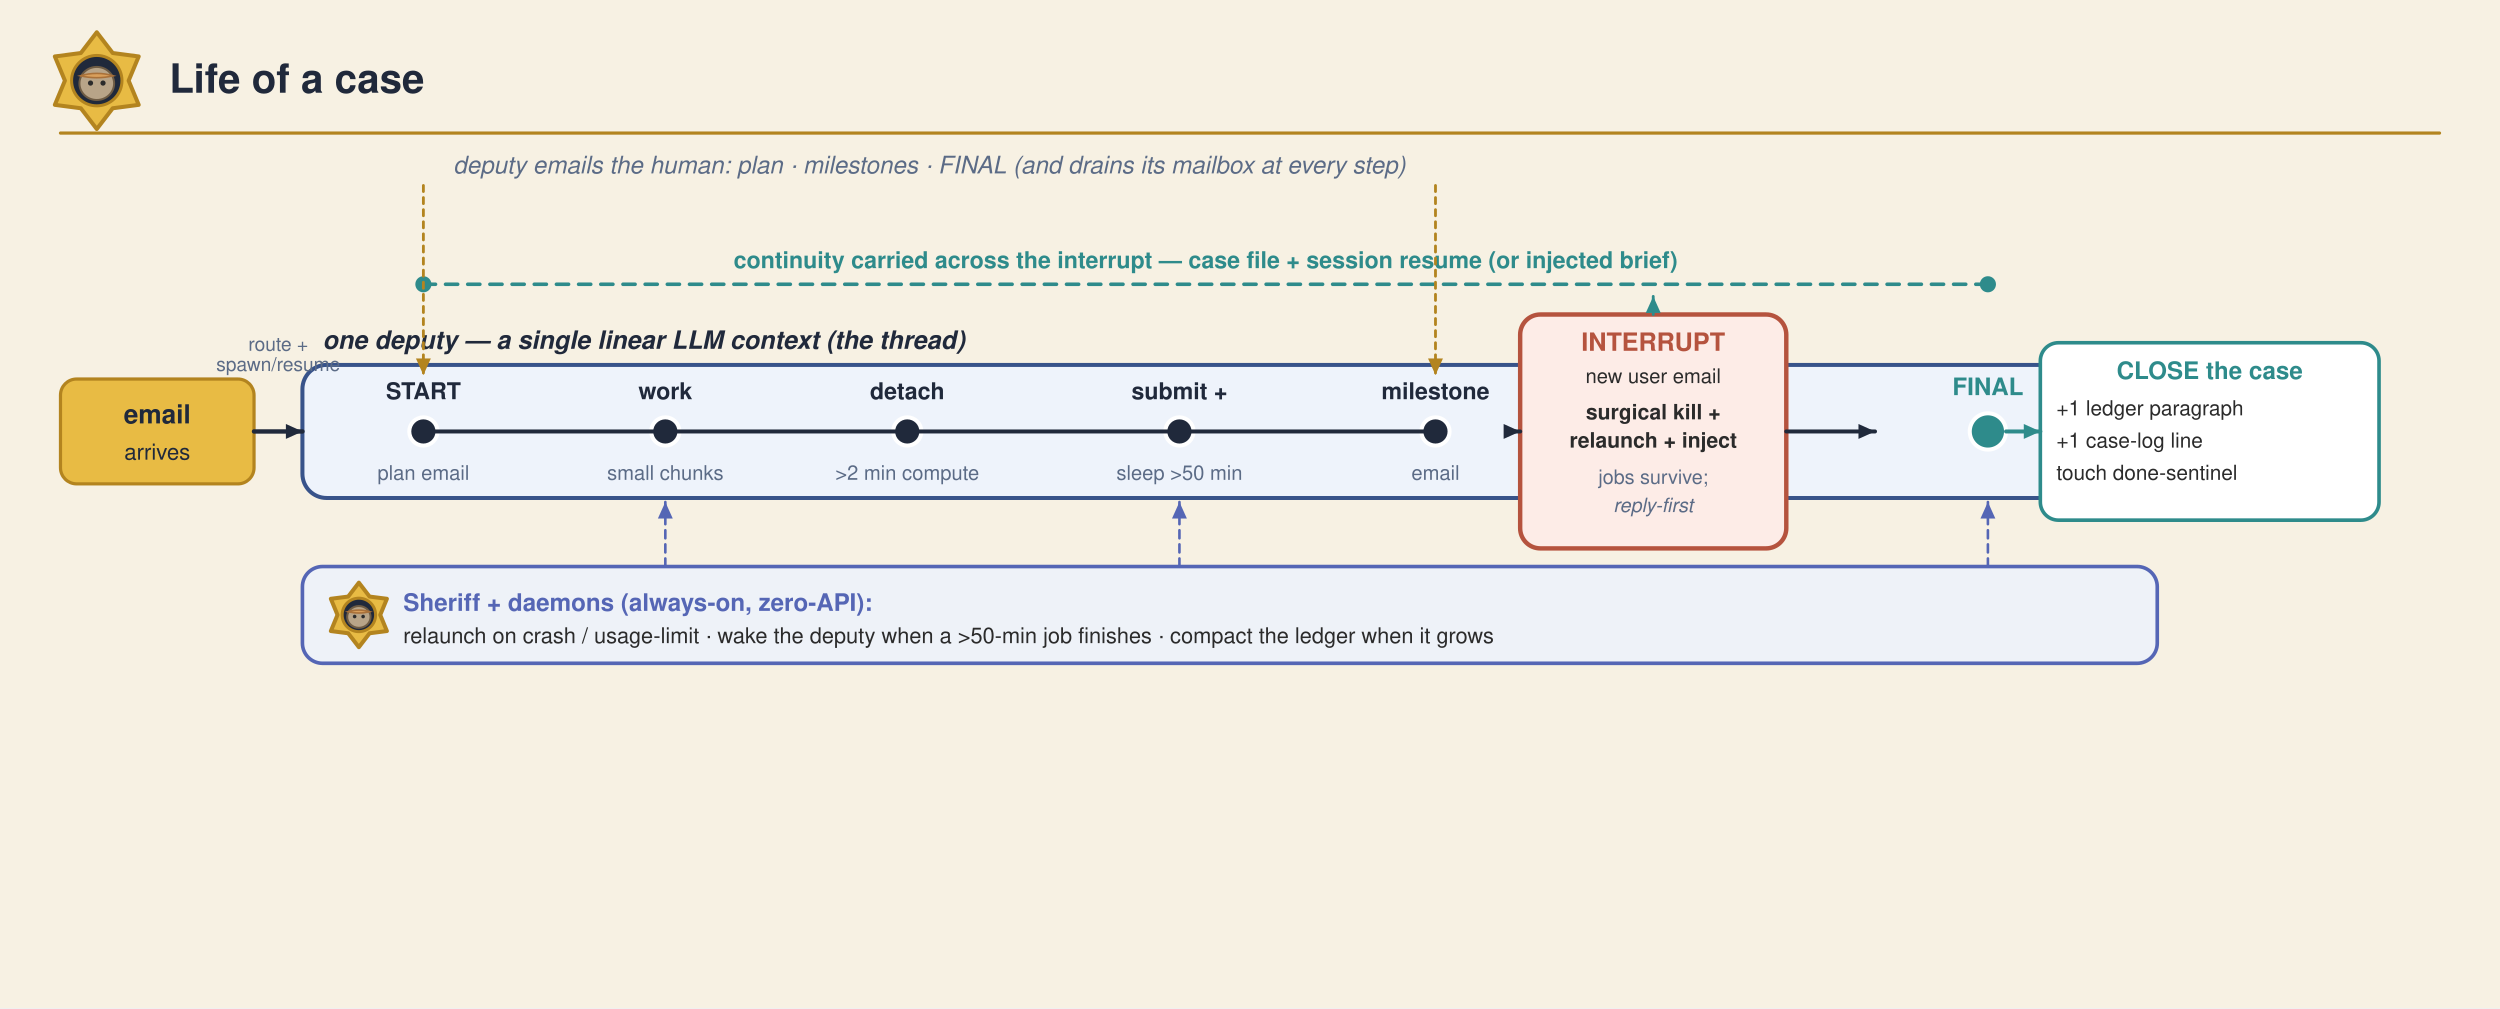
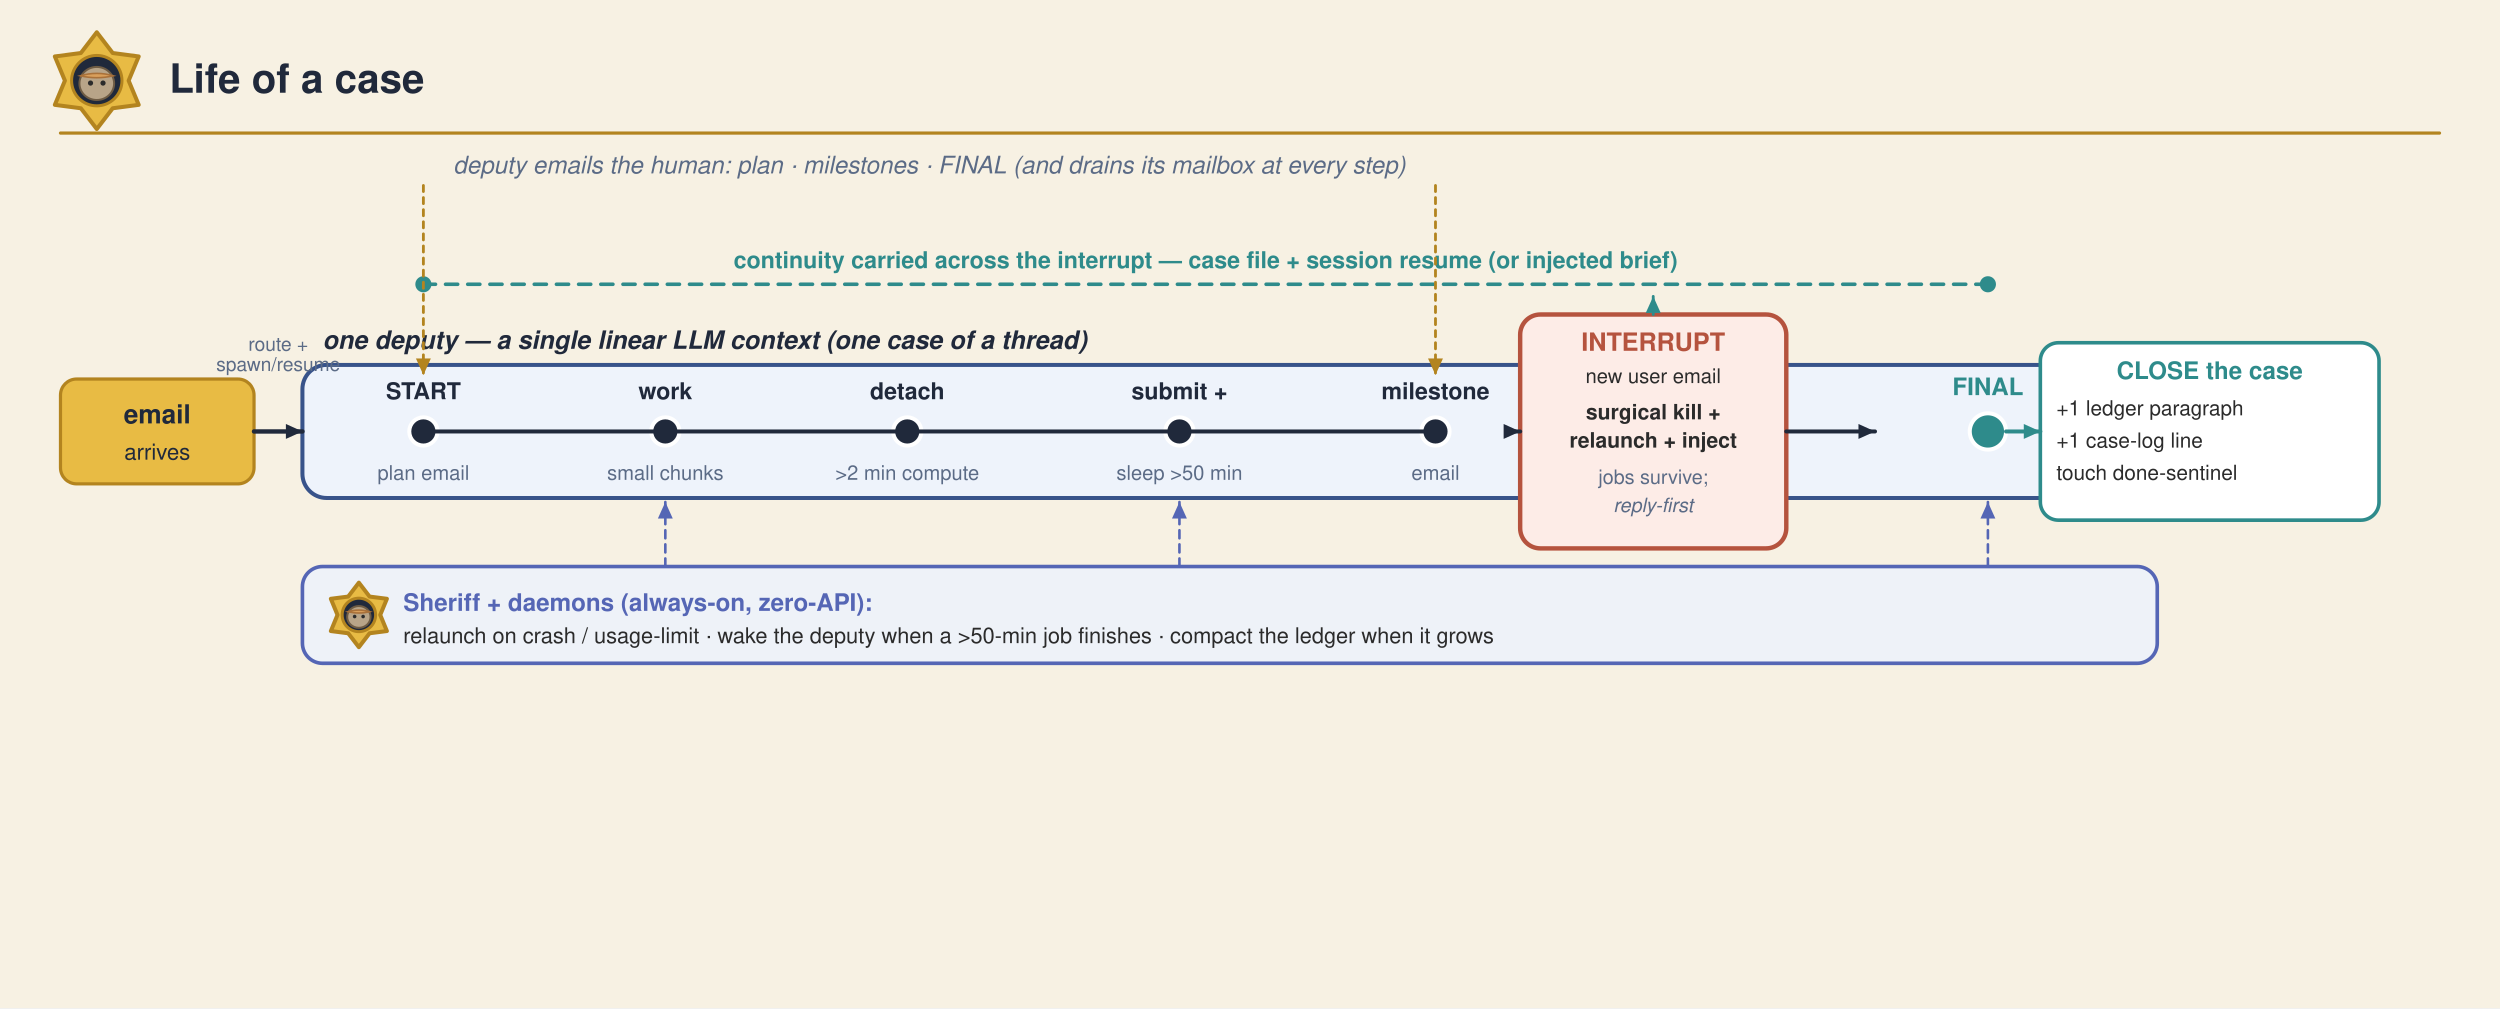
<svg xmlns="http://www.w3.org/2000/svg" viewBox="0 0 1240 500" width="1240" height="500">
  <rect x="0" y="0" width="1240" height="500" fill="#f7f1e3" />
  <path d="M 48.0,16.0 55.9,26.3 68.8,28.0 63.8,40.0 68.8,52.0 55.9,53.7 48.0,64.0 40.1,53.7 27.2,52.0 32.2,40.0 27.2,28.0 40.1,26.3 Z" fill="#e8bb44" stroke="#b3841f" stroke-width="2" stroke-linejoin="round" />
  <circle cx="48" cy="40" r="12.5" fill="#20293b" stroke="#b3841f" stroke-width="1.5" />
  <ellipse cx="48" cy="41.4" rx="8.6" ry="8.2" fill="#b8a488" stroke="#6f5c44" stroke-width="1" />
  <path d="M 39.8,37.6 Q 48,39.5 56.2,37.6 Q 48,35.2 39.8,37.6 Z" fill="#d99f5c" stroke="#a9713a" stroke-width="0.8" />
  <circle cx="44.9" cy="41.2" r="1.3" fill="#2b2b2b" />
  <circle cx="51.1" cy="41.2" r="1.3" fill="#2b2b2b" />
  <text x="84" y="46" font-family="Helvetica, Arial, sans-serif" font-size="20" fill="#20293b" font-weight="bold" text-anchor="start">Life of a case</text>
  <line x1="30" y1="66" x2="1210" y2="66" stroke="#b3841f" stroke-width="1.6" stroke-linecap="round" />
  <rect x="150" y="181.0" width="920" height="66" rx="12" fill="#eef3fb" fill-opacity="1.0" stroke="#38538a" stroke-width="2" />
-   <text x="160" y="173.0" font-family="Helvetica, Arial, sans-serif" font-size="12.5" fill="#20293b" font-weight="bold" text-anchor="start" font-style="italic">one deputy — a single linear LLM context (the thread)</text>
+   <text x="160" y="173.0" font-family="Helvetica, Arial, sans-serif" font-size="12.5" fill="#20293b" font-weight="bold" text-anchor="start" font-style="italic">one deputy — a single linear LLM context (one case of a thread)</text>
  <rect x="30" y="188" width="96" height="52" rx="8" fill="#e8bb44" fill-opacity="1.0" stroke="#b3841f" stroke-width="1.6" />
  <text x="78" y="210" font-family="Helvetica, Arial, sans-serif" font-size="13" fill="#20293b" font-weight="bold" text-anchor="middle">email</text>
  <text x="78" y="228" font-family="Helvetica, Arial, sans-serif" font-size="11" fill="#20293b" font-weight="normal" text-anchor="middle">arrives</text>
  <line x1="126" y1="214" x2="150" y2="214" stroke="#20293b" stroke-width="2.2" stroke-linecap="round" />
  <path d="M 150.0,214.0 L 141.8,217.7 L 141.8,210.3 Z" fill="#20293b" />
  <text x="138" y="174" font-family="Helvetica, Arial, sans-serif" font-size="9.5" fill="#5b6b86" font-weight="normal" text-anchor="middle">route +</text>
  <text x="138" y="184" font-family="Helvetica, Arial, sans-serif" font-size="9.5" fill="#5b6b86" font-weight="normal" text-anchor="middle">spawn/resume</text>
  <circle cx="210" cy="214" r="7" fill="#20293b" stroke="#fff" stroke-width="2" />
  <text x="210" y="198" font-family="Helvetica, Arial, sans-serif" font-size="11.5" fill="#20293b" font-weight="bold" text-anchor="middle">START</text>
  <text x="210" y="238" font-family="Helvetica, Arial, sans-serif" font-size="10" fill="#5b6b86" font-weight="normal" text-anchor="middle">plan email</text>
  <circle cx="330" cy="214" r="7" fill="#20293b" stroke="#fff" stroke-width="2" />
  <text x="330" y="198" font-family="Helvetica, Arial, sans-serif" font-size="11.5" fill="#20293b" font-weight="bold" text-anchor="middle">work</text>
  <text x="330" y="238" font-family="Helvetica, Arial, sans-serif" font-size="10" fill="#5b6b86" font-weight="normal" text-anchor="middle">small chunks</text>
  <circle cx="450" cy="214" r="7" fill="#20293b" stroke="#fff" stroke-width="2" />
  <text x="450" y="198" font-family="Helvetica, Arial, sans-serif" font-size="11.5" fill="#20293b" font-weight="bold" text-anchor="middle">detach</text>
  <text x="450" y="238" font-family="Helvetica, Arial, sans-serif" font-size="10" fill="#5b6b86" font-weight="normal" text-anchor="middle">&gt;2 min compute</text>
  <circle cx="585" cy="214" r="7" fill="#20293b" stroke="#fff" stroke-width="2" />
  <text x="585" y="198" font-family="Helvetica, Arial, sans-serif" font-size="11.5" fill="#20293b" font-weight="bold" text-anchor="middle">submit +</text>
  <text x="585" y="238" font-family="Helvetica, Arial, sans-serif" font-size="10" fill="#5b6b86" font-weight="normal" text-anchor="middle">sleep &gt;50 min</text>
  <circle cx="712" cy="214" r="7" fill="#20293b" stroke="#fff" stroke-width="2" />
  <text x="712" y="198" font-family="Helvetica, Arial, sans-serif" font-size="11.5" fill="#20293b" font-weight="bold" text-anchor="middle">milestone</text>
  <text x="712" y="238" font-family="Helvetica, Arial, sans-serif" font-size="10" fill="#5b6b86" font-weight="normal" text-anchor="middle">email</text>
  <line x1="210" y1="214" x2="712" y2="214" stroke="#20293b" stroke-width="2" stroke-linecap="round" />
  <rect x="754" y="156" width="132" height="116" rx="10" fill="#fdece7" fill-opacity="1.0" stroke="#b5533e" stroke-width="2.2" />
  <text x="820" y="174" font-family="Helvetica, Arial, sans-serif" font-size="12.5" fill="#b5533e" font-weight="bold" text-anchor="middle">INTERRUPT</text>
  <text x="820" y="190" font-family="Helvetica, Arial, sans-serif" font-size="10" fill="#2b2b2b" font-weight="normal" text-anchor="middle">new user email</text>
  <text x="820" y="208" font-family="Helvetica, Arial, sans-serif" font-size="10.5" fill="#2b2b2b" font-weight="bold" text-anchor="middle">surgical kill +</text>
  <text x="820" y="222" font-family="Helvetica, Arial, sans-serif" font-size="10.5" fill="#2b2b2b" font-weight="bold" text-anchor="middle">relaunch + inject</text>
  <text x="820" y="240" font-family="Helvetica, Arial, sans-serif" font-size="9.8" fill="#5b6b86" font-weight="normal" text-anchor="middle">jobs survive;</text>
  <text x="820" y="254" font-family="Helvetica, Arial, sans-serif" font-size="9.8" fill="#5b6b86" font-weight="italic" text-anchor="middle" font-style="italic">reply-first</text>
  <line x1="748" y1="214" x2="754" y2="214" stroke="#20293b" stroke-width="2" stroke-linecap="round" />
  <path d="M 754.0,214.0 L 745.8,217.7 L 745.8,210.3 Z" fill="#20293b" />
  <line x1="886" y1="214" x2="930" y2="214" stroke="#20293b" stroke-width="2" stroke-linecap="round" />
  <path d="M 930.0,214.0 L 921.8,217.7 L 921.8,210.3 Z" fill="#20293b" />
  <circle cx="986" cy="214" r="9" fill="#2e8b8b" stroke="#fff" stroke-width="2" />
  <text x="986" y="196" font-family="Helvetica, Arial, sans-serif" font-size="12" fill="#2e8b8b" font-weight="bold" text-anchor="middle">FINAL</text>
  <rect x="1012" y="170" width="168" height="88" rx="9" fill="#ffffff" fill-opacity="1.0" stroke="#2e8b8b" stroke-width="1.8" />
  <text x="1096" y="188" font-family="Helvetica, Arial, sans-serif" font-size="12" fill="#2e8b8b" font-weight="bold" text-anchor="middle">CLOSE the case</text>
  <text x="1020" y="206" font-family="Helvetica, Arial, sans-serif" font-size="10.3" fill="#2b2b2b" font-weight="normal" text-anchor="start">+1 ledger paragraph</text>
  <text x="1020" y="222" font-family="Helvetica, Arial, sans-serif" font-size="10.3" fill="#2b2b2b" font-weight="normal" text-anchor="start">+1 case-log line</text>
  <text x="1020" y="238" font-family="Helvetica, Arial, sans-serif" font-size="10.3" fill="#2b2b2b" font-weight="normal" text-anchor="start">touch done-sentinel</text>
  <line x1="995" y1="214" x2="1012" y2="214" stroke="#2e8b8b" stroke-width="2" stroke-linecap="round" />
  <path d="M 1012.0,214.0 L 1003.8,217.7 L 1003.8,210.3 Z" fill="#2e8b8b" />
  <line x1="210" y1="141.0" x2="986" y2="141.0" stroke="#2e8b8b" stroke-width="1.8" stroke-linecap="round" stroke-dasharray="6,5" />
  <circle cx="210" cy="141.0" r="4" fill="#2e8b8b" />
  <circle cx="986" cy="141.0" r="4" fill="#2e8b8b" />
  <text x="598.0" y="133.0" font-family="Helvetica, Arial, sans-serif" font-size="11.5" fill="#2e8b8b" font-weight="bold" text-anchor="middle">continuity carried across the interrupt  —  case file + session resume (or injected brief)</text>
  <line x1="820" y1="156" x2="820" y2="147.0" stroke="#2e8b8b" stroke-width="1.4" stroke-linecap="round" stroke-dasharray="4,3" />
  <path d="M 820.0,147.0 L 823.7,155.2 L 816.3,155.2 Z" fill="#2e8b8b" />
  <line x1="210" y1="92" x2="210" y2="186" stroke="#b3841f" stroke-width="1.4" stroke-linecap="round" stroke-dasharray="3,3" />
  <path d="M 210.0,186.0 L 206.3,177.8 L 213.7,177.8 Z" fill="#b3841f" />
  <line x1="712" y1="92" x2="712" y2="186" stroke="#b3841f" stroke-width="1.4" stroke-linecap="round" stroke-dasharray="3,3" />
  <path d="M 712.0,186.0 L 708.3,177.8 L 715.7,177.8 Z" fill="#b3841f" />
  <text x="461" y="86" font-family="Helvetica, Arial, sans-serif" font-size="12" fill="#5b6b86" font-weight="normal" text-anchor="middle" font-style="italic">deputy emails the human: plan · milestones · FINAL   (and drains its mailbox at every step)</text>
  <rect x="150" y="281.0" width="920" height="48" rx="10" fill="#eef2f8" fill-opacity="1.0" stroke="#5566b5" stroke-width="1.8" />
  <path d="M 178.0,289.0 183.3,295.9 191.9,297.0 188.6,305.0 191.9,313.0 183.3,314.1 178.0,321.0 172.7,314.1 164.1,313.0 167.4,305.0 164.1,297.0 172.7,295.9 Z" fill="#e8bb44" stroke="#b3841f" stroke-width="2" stroke-linejoin="round" />
  <circle cx="178" cy="305.0" r="8.3" fill="#20293b" stroke="#b3841f" stroke-width="1.5" />
  <ellipse cx="178" cy="306.0" rx="5.8" ry="5.4" fill="#b8a488" stroke="#6f5c44" stroke-width="1" />
  <path d="M 172.6,303.4 Q 178,304.7 183.4,303.4 Q 178,301.8 172.6,303.4 Z" fill="#d99f5c" stroke="#a9713a" stroke-width="0.8" />
  <circle cx="175.9" cy="305.8" r="0.9" fill="#2b2b2b" />
  <circle cx="180.1" cy="305.8" r="0.9" fill="#2b2b2b" />
  <text x="200" y="303.0" font-family="Helvetica, Arial, sans-serif" font-size="12" fill="#5566b5" font-weight="bold" text-anchor="start">Sheriff + daemons (always-on, zero-API):</text>
  <text x="200" y="319.0" font-family="Helvetica, Arial, sans-serif" font-size="10.8" fill="#2b2b2b" font-weight="normal" text-anchor="start">relaunch on crash / usage-limit · wake the deputy when a &gt;50-min job finishes · compact the ledger when it grows</text>
  <line x1="330" y1="281.0" x2="330" y2="249.0" stroke="#5566b5" stroke-width="1.3" stroke-linecap="round" stroke-dasharray="4,3" />
  <path d="M 330.0,249.0 L 333.7,257.2 L 326.3,257.2 Z" fill="#5566b5" />
  <line x1="585" y1="281.0" x2="585" y2="249.0" stroke="#5566b5" stroke-width="1.3" stroke-linecap="round" stroke-dasharray="4,3" />
  <path d="M 585.0,249.0 L 588.7,257.2 L 581.3,257.2 Z" fill="#5566b5" />
  <line x1="986" y1="281.0" x2="986" y2="249.0" stroke="#5566b5" stroke-width="1.3" stroke-linecap="round" stroke-dasharray="4,3" />
  <path d="M 986.0,249.0 L 989.7,257.2 L 982.3,257.2 Z" fill="#5566b5" />
</svg>
